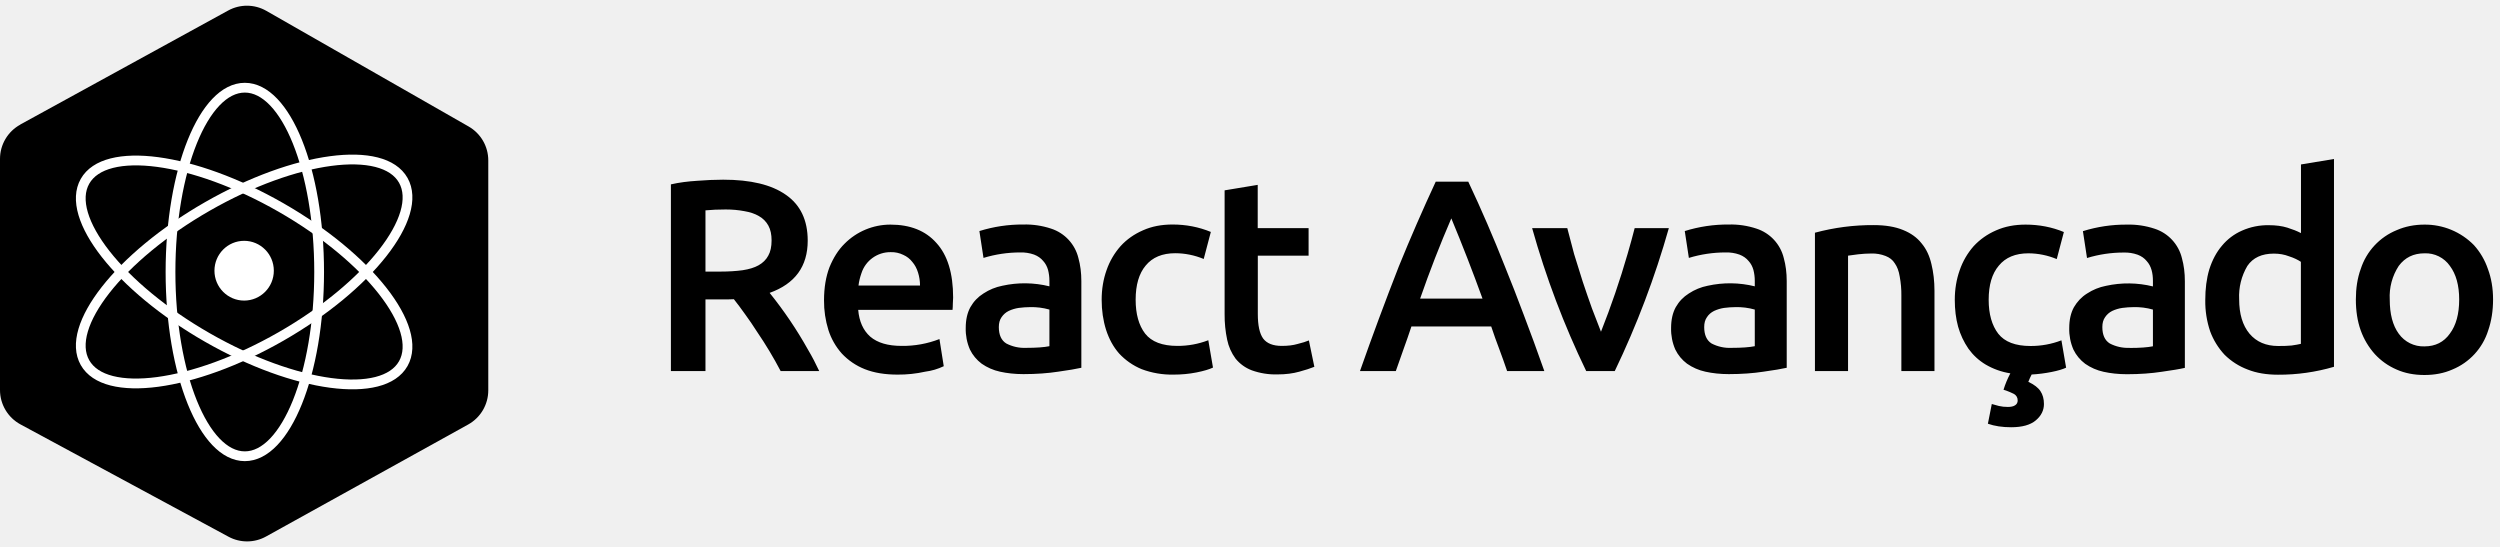
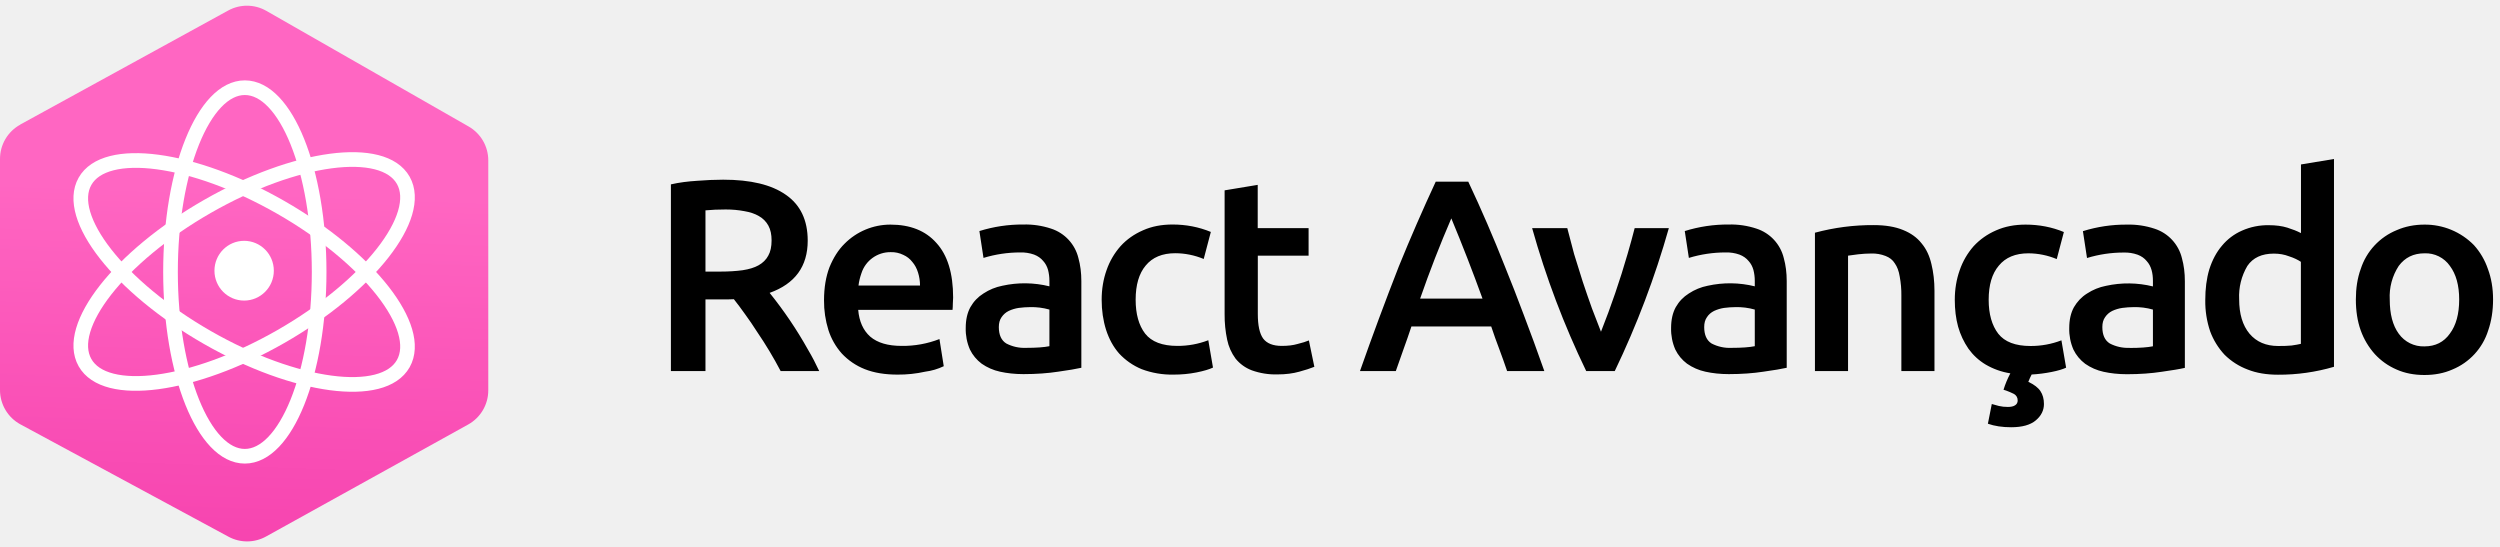
<svg xmlns="http://www.w3.org/2000/svg" fill="none" viewBox="0 0 256 56">
  <path d="M2.08 12.75L23.36 1.08a4 4 0 013.91.03L48 12.96A4 4 0 0150 16.43v23.54a4 4 0 01-2.06 3.5l-20.7 11.47a4 4 0 01-3.84.02L2.1 43.46A4 4 0 010 39.94V16.26a4 4 0 012.08-3.5z" fill="url(#paint0_linear)" />
-   <ellipse rx="7.65" ry="18.78" transform="matrix(-.49197 .87061 .8678 .49693 25 27.9)" stroke="#fff" strokeWidth="1.5" />
-   <ellipse rx="7.65" ry="18.78" transform="matrix(-.49197 -.87061 .8678 -.49693 25 27.8)" stroke="#fff" strokeWidth="1.5" />
-   <ellipse cx="25.07" cy="27.85" rx="7.61" ry="18.87" transform="rotate(180 25.07 27.85)" stroke="#fff" strokeWidth="1.5" />
+   <ellipse rx="7.65" ry="18.78" transform="matrix(-.49197 .87061 .8678 .49693 25 27.9)" stroke="#fff" stroke-width="1.5" />
+   <ellipse rx="7.65" ry="18.78" transform="matrix(-.49197 -.87061 .8678 -.49693 25 27.8)" stroke="#fff" stroke-width="1.5" />
+   <ellipse cx="25.07" cy="27.85" rx="7.61" ry="18.87" transform="rotate(180 25.07 27.85)" stroke="#fff" stroke-width="1.5" />
  <ellipse cx="25.01" cy="27.73" rx="3.06" ry="3.04" transform="rotate(-90 25 27.73)" fill="#fff" />
  <path d="M74.06 18.4c2.8 0 4.93.51 6.4 1.54 1.5 1.03 2.25 2.6 2.25 4.7 0 2.64-1.3 4.42-3.9 5.35a41.65 41.65 0 013.92 5.8c.44.74.82 1.48 1.16 2.21h-3.95a40.42 40.42 0 00-2.4-4c-.42-.66-.83-1.26-1.24-1.82-.41-.58-.8-1.1-1.15-1.54l-.67.02h-2.24V38H68.7V18.88c.86-.2 1.77-.31 2.74-.37a34.3 34.3 0 012.6-.11zm.25 3.05c-.75 0-1.44.03-2.07.09v6.27h1.54c.86 0 1.61-.05 2.27-.14.65-.1 1.19-.26 1.62-.5.45-.25.78-.58 1-.99.23-.4.34-.93.34-1.56 0-.6-.1-1.1-.33-1.52a2.47 2.47 0 00-.98-.98c-.41-.24-.9-.4-1.49-.5-.58-.11-1.21-.17-1.9-.17zm10.07 9.3c0-1.29.19-2.42.56-3.39.4-.97.9-1.77 1.54-2.4a6.6 6.6 0 014.7-1.96c2.02 0 3.59.62 4.7 1.87 1.15 1.25 1.72 3.12 1.72 5.6l-.03.64c0 .23-.01.43-.03.62h-9.66c.1 1.17.5 2.09 1.23 2.74.75.64 1.82.95 3.22.95a10.35 10.35 0 003.87-.7l.44 2.78a6.26 6.26 0 01-1.9.56 12.6 12.6 0 01-2.83.3c-1.29 0-2.4-.18-3.36-.56a6.48 6.48 0 01-2.35-1.6 6.7 6.7 0 01-1.37-2.4 9.97 9.97 0 01-.45-3.05zm9.83-1.51c0-.47-.07-.9-.2-1.32-.13-.43-.33-.8-.59-1.1a2.37 2.37 0 00-.92-.72 2.73 2.73 0 00-1.29-.28 3.11 3.11 0 00-3 2.16c-.14.4-.25.83-.3 1.26h6.3zm10.87 6.38c1.05 0 1.84-.06 2.38-.17V31.7a6.63 6.63 0 00-1.99-.25c-.37 0-.75.03-1.15.08a3.7 3.7 0 00-1.03.31c-.3.15-.54.36-.73.64-.19.27-.28.6-.28 1.01 0 .8.25 1.36.76 1.68a4 4 0 002.04.45zm-.28-12.63a8.3 8.3 0 012.83.42 4.21 4.21 0 012.8 3.02c.2.72.3 1.5.3 2.36v8.87c-.52.12-1.31.25-2.37.4-1.05.16-2.23.25-3.56.25-.88 0-1.68-.09-2.4-.25a5.2 5.2 0 01-1.88-.82 4 4 0 01-1.2-1.45 5.2 5.2 0 01-.43-2.21c0-.84.16-1.55.48-2.13.33-.58.78-1.05 1.34-1.4a5.4 5.4 0 011.93-.79 10.55 10.55 0 014.82.06v-.56c0-.4-.05-.77-.14-1.12-.1-.35-.26-.66-.5-.92-.23-.28-.54-.5-.93-.65a3.89 3.89 0 00-1.43-.22 12.8 12.8 0 00-3.75.56l-.42-2.75a14.7 14.7 0 014.5-.67zm8.01 7.7c0-1.08.17-2.09.5-3.02a7.3 7.3 0 011.44-2.47c.63-.69 1.4-1.23 2.3-1.62.89-.4 1.9-.59 3.02-.59 1.38 0 2.68.25 3.92.76l-.73 2.77a7.6 7.6 0 00-2.92-.59c-1.32 0-2.33.42-3.02 1.26-.69.82-1.03 1.99-1.03 3.5 0 1.46.32 2.62.97 3.47.66.84 1.76 1.26 3.3 1.26a8.7 8.7 0 003.17-.58l.48 2.8c-.38.18-.94.35-1.7.5-.76.15-1.53.22-2.33.22a8.79 8.79 0 01-3.28-.56 6.58 6.58 0 01-2.3-1.6c-.6-.68-1.04-1.5-1.34-2.43-.3-.95-.45-1.98-.45-3.08zm12.6-11.2l3.38-.56v4.43H134v2.82h-5.2v5.97c0 1.17.18 2.01.55 2.52.38.5 1.01.75 1.9.75.62 0 1.16-.06 1.63-.2.49-.12.87-.24 1.15-.36l.56 2.7c-.4.16-.9.33-1.54.5-.64.18-1.38.28-2.24.28a7.2 7.2 0 01-2.63-.42 3.92 3.92 0 01-1.66-1.2 4.94 4.94 0 01-.86-1.94 12.2 12.2 0 01-.26-2.6V19.49zM154.33 38c-.26-.77-.53-1.52-.81-2.27-.28-.74-.56-1.51-.82-2.3h-8.17a83.8 83.8 0 01-.81 2.33l-.79 2.24h-3.67a333.28 333.28 0 013.98-10.72 195.8 195.8 0 013.78-8.68h3.33a144.25 144.25 0 013.75 8.68c.64 1.56 1.28 3.23 1.94 4.98.67 1.75 1.37 3.67 2.1 5.74h-3.81zm-5.71-15.65a120.1 120.1 0 00-3.2 8.23h6.39a187.52 187.52 0 00-3.2-8.23zM162.43 38a88.45 88.45 0 01-5.54-14.64h3.6l.7 2.66.88 2.82c.31.94.63 1.85.95 2.75l.92 2.38a87.54 87.54 0 002.72-7.95c.28-.96.52-1.84.73-2.66h3.5A91.1 91.1 0 01165.35 38h-2.92zm14.88-2.38c1.04 0 1.84-.06 2.38-.17V31.7a6.63 6.63 0 00-1.99-.25c-.37 0-.75.03-1.15.08a3.7 3.7 0 00-1.03.31c-.3.15-.55.36-.73.64-.19.27-.28.6-.28 1.01 0 .8.25 1.36.75 1.68a4 4 0 002.05.45zm-.28-12.63a8.3 8.3 0 012.83.42 4.21 4.21 0 012.8 3.02c.2.72.3 1.5.3 2.36v8.87c-.52.12-1.31.25-2.38.4-1.04.16-2.23.25-3.55.25-.88 0-1.68-.09-2.4-.25a5.2 5.2 0 01-1.88-.82 4 4 0 01-1.2-1.45 5.2 5.2 0 01-.43-2.21c0-.84.16-1.55.48-2.13.33-.58.78-1.05 1.34-1.4a5.4 5.4 0 011.93-.79 10.55 10.55 0 014.82.06v-.56c0-.4-.05-.77-.14-1.12-.1-.35-.26-.66-.5-.92-.23-.28-.54-.5-.93-.65a3.89 3.89 0 00-1.43-.22 12.8 12.8 0 00-3.75.56l-.42-2.75a14.7 14.7 0 014.5-.67zm8.82.84a22.64 22.64 0 016.02-.78c1.2 0 2.2.17 3 .5.8.32 1.44.78 1.9 1.37.49.58.82 1.3 1.01 2.13.2.82.31 1.73.31 2.72V38h-3.39v-7.7a10 10 0 00-.17-1.99c-.09-.56-.26-1-.5-1.34-.22-.36-.54-.6-.95-.76a3.7 3.7 0 00-1.46-.25c-.43 0-.88.03-1.34.08l-1.04.14V38h-3.39V23.83zM207.7 39.1c.6.28 1.01.6 1.24.95.24.36.36.8.36 1.32 0 .65-.28 1.21-.84 1.68-.56.47-1.4.7-2.52.7-.9 0-1.7-.12-2.38-.36l.4-2.02.72.2c.3.07.6.1.92.1.32 0 .56-.05.73-.16a.55.55 0 00.28-.5c0-.3-.13-.53-.4-.68a7.14 7.14 0 00-.77-.33l-.28-.09a9.54 9.54 0 01.7-1.68 7.19 7.19 0 01-2.53-.9 5.87 5.87 0 01-1.76-1.62 7.66 7.66 0 01-1.06-2.26c-.23-.84-.34-1.76-.34-2.75 0-1.08.17-2.09.5-3.02a7.3 7.3 0 011.43-2.47c.64-.69 1.4-1.23 2.3-1.62.9-.4 1.9-.59 3.02-.59 1.38 0 2.7.25 3.92.76l-.73 2.77a7.6 7.6 0 00-2.9-.59c-1.33 0-2.34.42-3.03 1.26-.7.82-1.04 1.99-1.04 3.5 0 1.46.33 2.62.98 3.47.66.84 1.76 1.26 3.3 1.26a8.7 8.7 0 003.17-.58l.48 2.8c-.34.16-.83.31-1.49.44-.65.13-1.33.22-2.04.26a7.65 7.65 0 00-.34.75zm10.38-3.47c1.05 0 1.84-.06 2.38-.17V31.7a6.63 6.63 0 00-1.99-.25c-.37 0-.75.03-1.14.08a3.7 3.7 0 00-1.04.31c-.3.15-.54.36-.73.64-.19.27-.28.6-.28 1.01 0 .8.25 1.36.76 1.68a4 4 0 002.04.45zm-.28-12.63a8.3 8.3 0 012.83.42 4.21 4.21 0 012.8 3.02c.2.72.3 1.5.3 2.36v8.87c-.51.12-1.3.25-2.37.4-1.05.16-2.23.25-3.56.25-.88 0-1.68-.09-2.4-.25a5.2 5.2 0 01-1.88-.82 4 4 0 01-1.2-1.45 5.2 5.2 0 01-.43-2.21c0-.84.16-1.55.48-2.13.34-.58.78-1.05 1.34-1.4a5.4 5.4 0 011.94-.79 10.55 10.55 0 014.81.06v-.56c0-.4-.04-.77-.14-1.12-.1-.35-.26-.66-.5-.92-.23-.28-.53-.5-.93-.65a3.89 3.89 0 00-1.42-.22 12.8 12.8 0 00-3.76.56l-.42-2.75a14.7 14.7 0 014.5-.67zm11.49 7.65c0 1.49.35 2.67 1.06 3.52.71.84 1.69 1.26 2.94 1.26.54 0 1-.01 1.37-.05.4-.06.71-.11.95-.17v-8.4c-.3-.2-.7-.4-1.2-.56-.49-.19-1-.28-1.57-.28-1.23 0-2.14.42-2.71 1.26a6.09 6.09 0 00-.84 3.42zm9.71 6.91a20.01 20.01 0 01-5.74.81c-1.16 0-2.2-.17-3.1-.53a6.7 6.7 0 01-2.36-1.51 7.15 7.15 0 01-1.48-2.4 9.54 9.54 0 01-.5-3.2c0-1.16.13-2.2.41-3.14.3-.95.73-1.76 1.3-2.43a5.54 5.54 0 012.04-1.54 6.5 6.5 0 012.77-.56c.7 0 1.33.08 1.88.25.54.17 1 .35 1.4.56v-7.03l3.38-.56v21.28zm16.29-6.89c0 1.16-.17 2.22-.5 3.17a6.38 6.38 0 01-3.67 4c-.86.38-1.81.56-2.86.56-1.04 0-2-.18-2.85-.56-.86-.37-1.6-.9-2.22-1.57a7.36 7.36 0 01-1.45-2.43c-.34-.95-.5-2-.5-3.17 0-1.15.16-2.2.5-3.13a6.42 6.42 0 013.7-3.98c.85-.37 1.8-.56 2.82-.56a7.01 7.01 0 015.07 2.1 7 7 0 011.43 2.44c.35.93.53 1.98.53 3.13zm-3.47 0c0-1.45-.32-2.6-.95-3.44a3.02 3.02 0 00-2.6-1.29c-1.13 0-2 .43-2.64 1.29a5.71 5.71 0 00-.92 3.44c0 1.48.3 2.65.92 3.5a3.1 3.1 0 002.63 1.3c1.12 0 1.99-.44 2.6-1.3.64-.85.96-2.02.96-3.5z" fill="#000000" />
  <defs>
    <linearGradient id="paint0_linear" x1="24" y1="76" x2="26" y2="19.5" gradientUnits="userSpaceOnUse">
-       <stop stopColor="#F231A5" />
-       <stop offset="1" stopColor="#FF66C2" />
+       <stop stop-color="#F231A5" />
+       <stop offset="1" stop-color="#FF66C2" />
    </linearGradient>
  </defs>
</svg>
